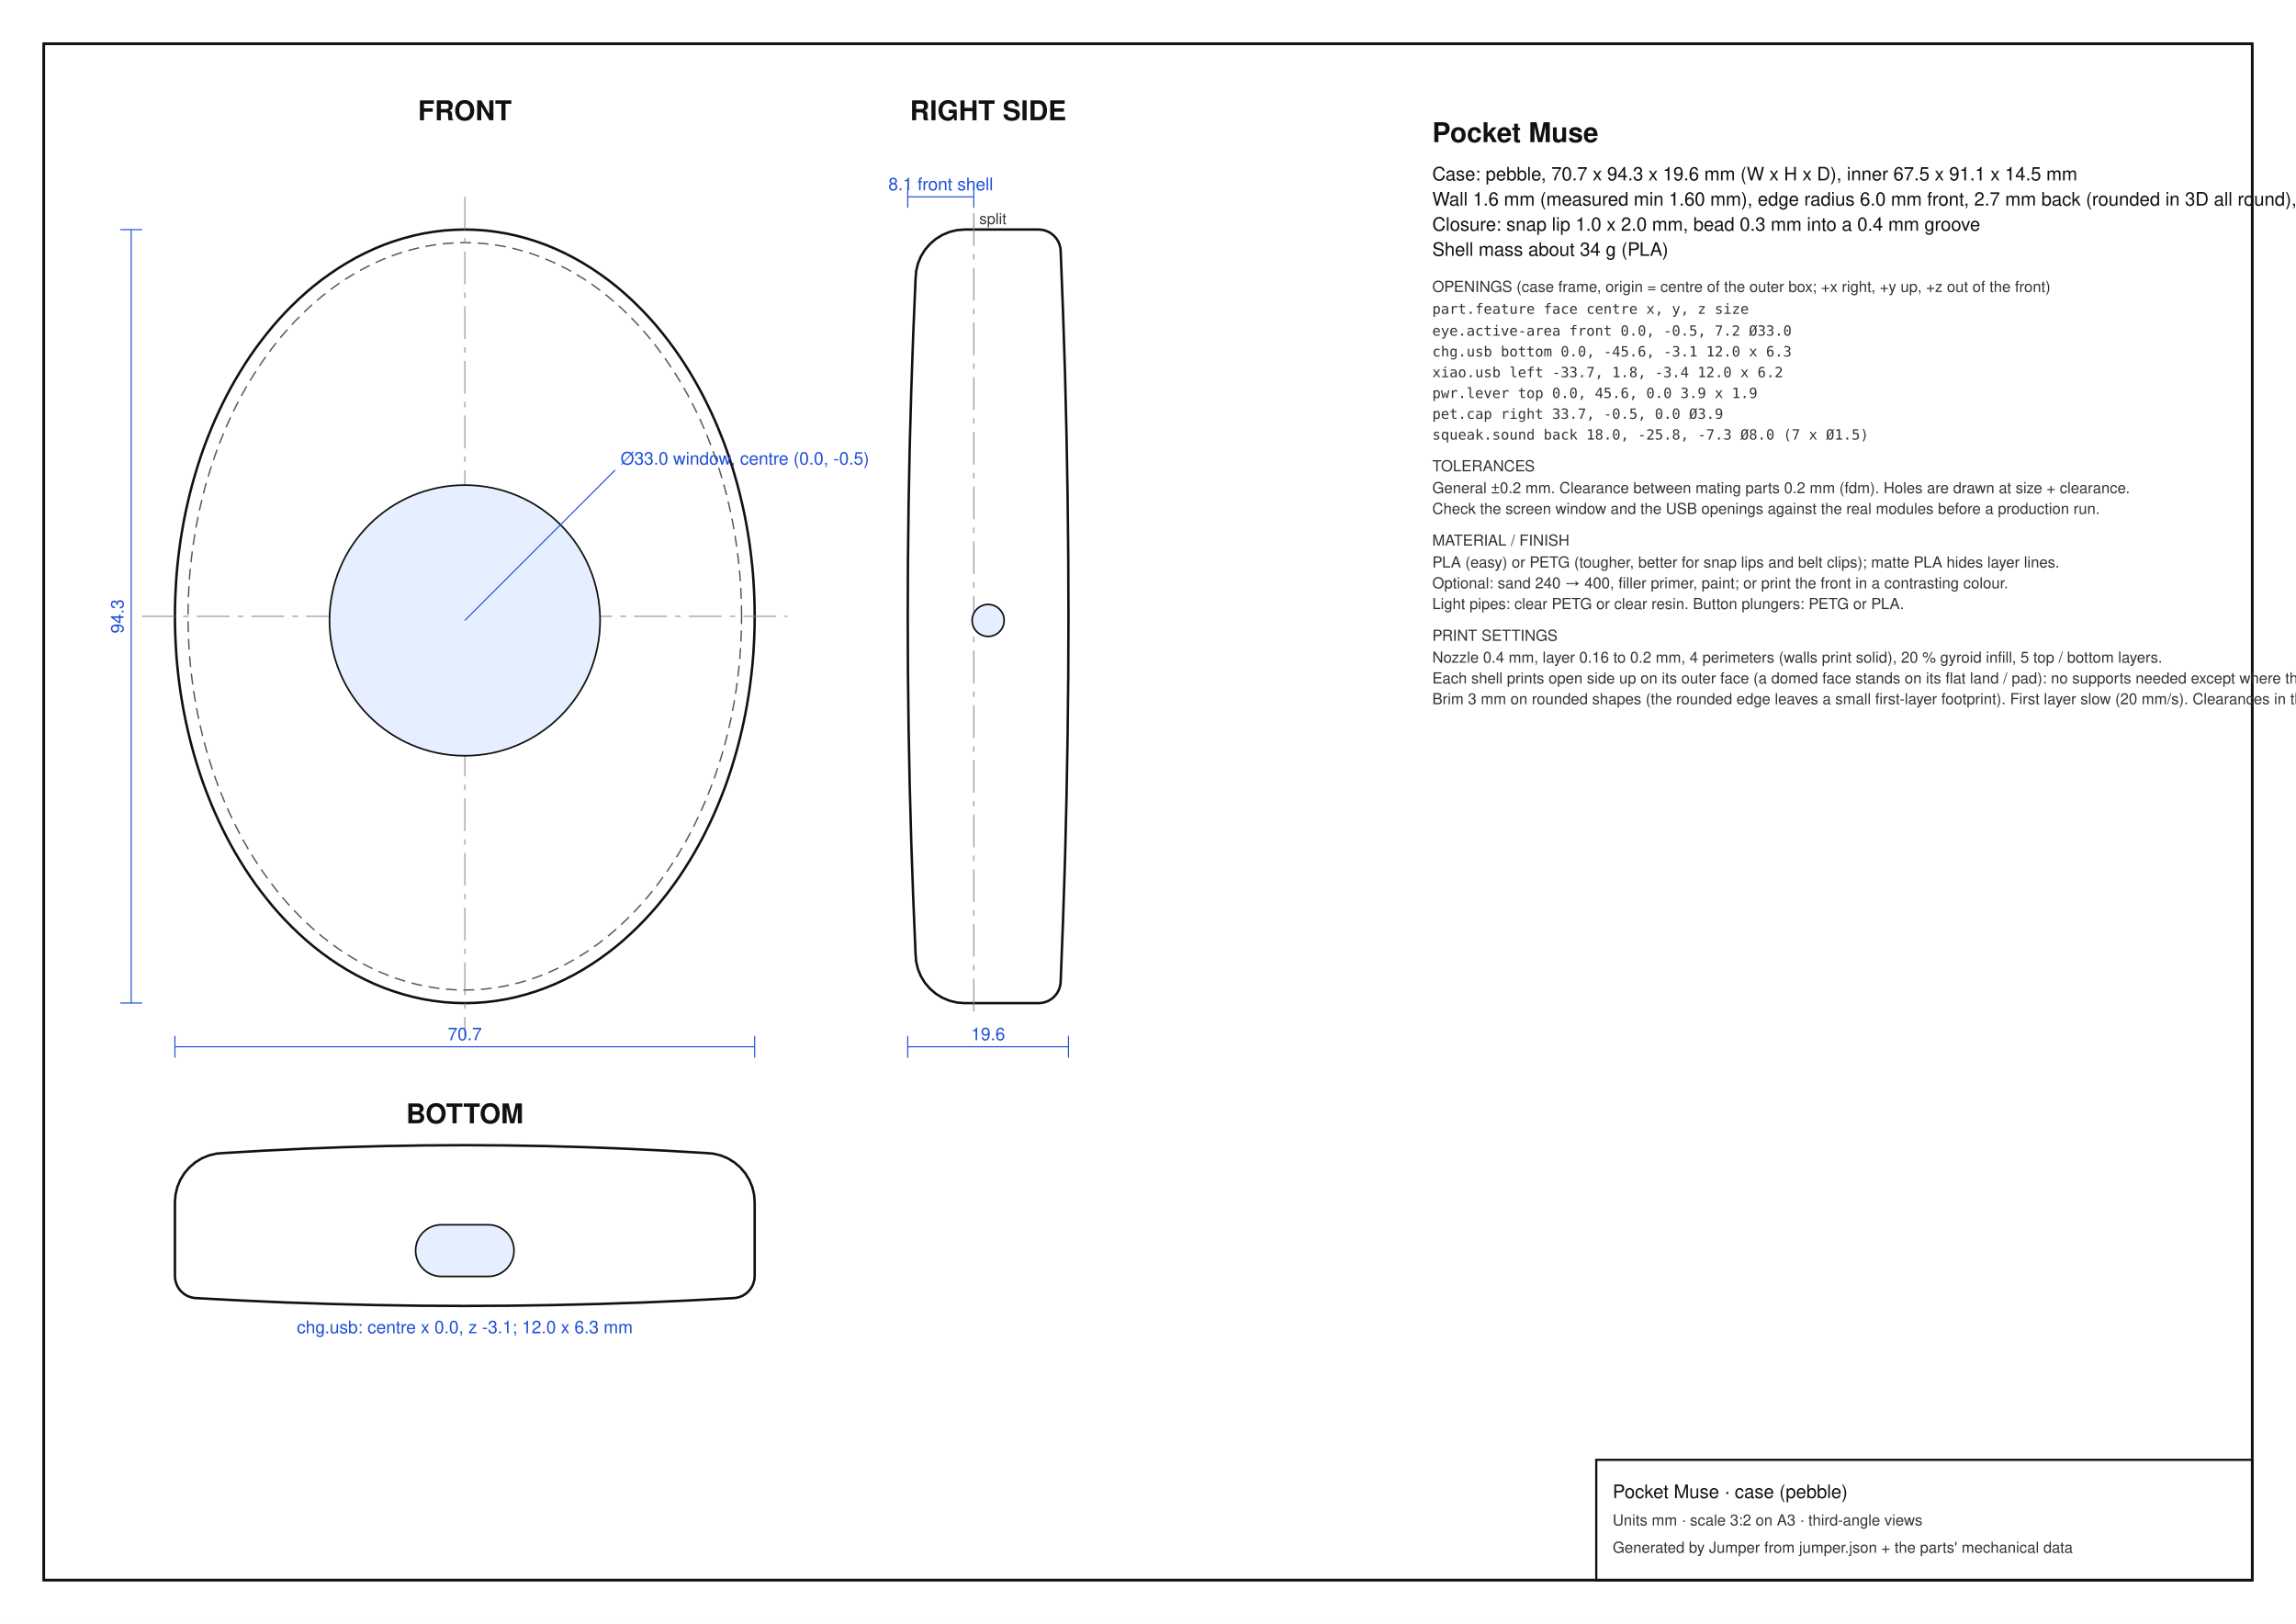
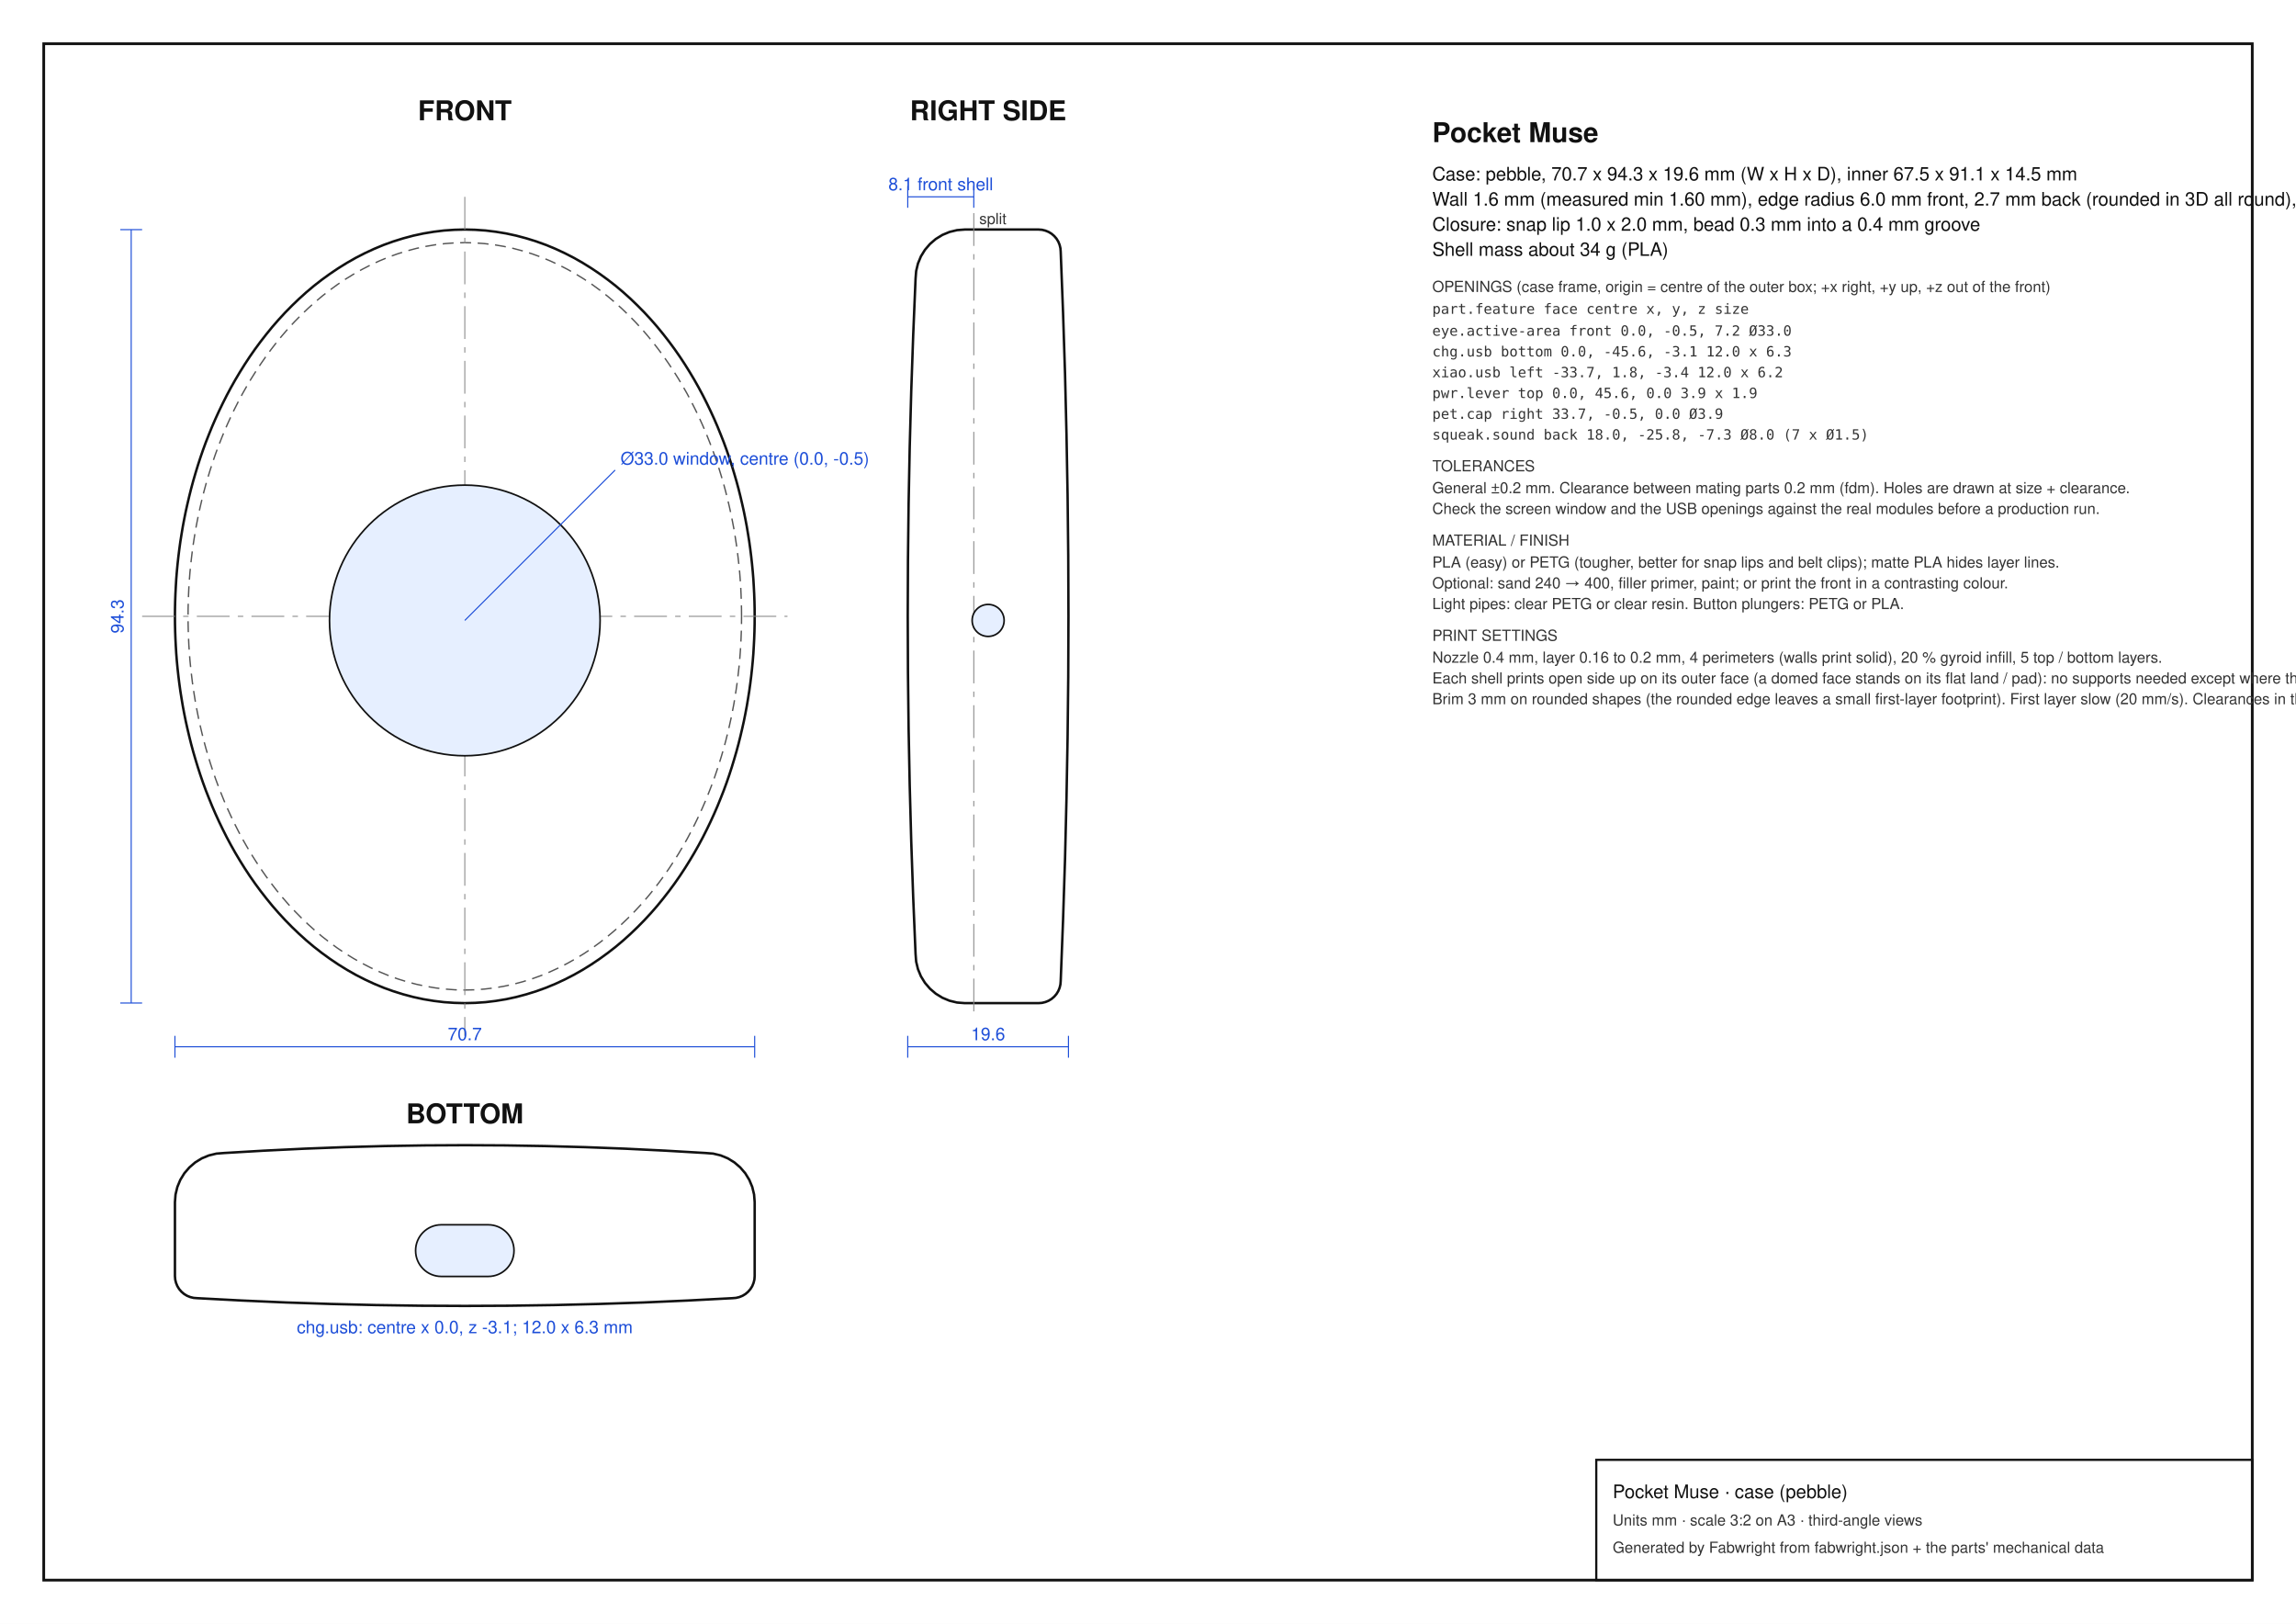
<svg xmlns="http://www.w3.org/2000/svg" width="420mm" height="297mm" viewBox="0 0 420 297" font-family="Helvetica, Arial, sans-serif">
  <rect x="0" y="0" width="420" height="297" fill="#fff" />
  <rect x="8" y="8" width="404" height="281" fill="none" stroke="#111" stroke-width="0.5" />
  <style>.o{fill:none;stroke:#111;stroke-width:0.45}.h{fill:none;stroke:#555;stroke-width:0.25;stroke-dasharray:2 1.2}.c{fill:none;stroke:#888;stroke-width:0.18;stroke-dasharray:6 1.5 1 1.5}.d{stroke:#1d4ed8;stroke-width:0.2;fill:none}.dt{fill:#1d4ed8;font-size:3.2px}.t{font-size:3.4px;fill:#111}.s{font-size:2.8px;fill:#333}.m{font-size:2.6px;fill:#333;font-family:Menlo,Consolas,monospace;white-space:pre}.b{font-size:5px;font-weight:bold;fill:#111}.op{fill:#e6efff;stroke:#111;stroke-width:0.3}</style>
  <text class="b" x="85.025" y="22" text-anchor="middle">FRONT</text>
  <polygon class="o" points="138.05,112.72 138.04,111.37 138.01,110.00 137.96,108.64 137.89,107.28 137.81,105.92 137.70,104.55 137.57,103.19 137.42,101.82 137.25,100.45 137.06,99.07 136.84,97.69 136.61,96.31 136.35,94.93 136.07,93.54 135.76,92.15 135.43,90.75 135.08,89.35 134.70,87.95 134.29,86.54 133.86,85.13 133.40,83.71 132.91,82.29 132.39,80.87 131.83,79.45 131.25,78.02 130.63,76.59 129.98,75.17 129.29,73.74 128.57,72.31 127.81,70.89 127.01,69.47 126.17,68.06 125.29,66.65 124.37,65.25 123.40,63.86 122.39,62.49 121.33,61.13 120.23,59.78 119.08,58.46 117.89,57.17 116.64,55.90 115.35,54.66 114.01,53.45 112.62,52.28 111.18,51.16 109.69,50.08 108.16,49.05 106.58,48.07 104.96,47.15 103.30,46.30 101.60,45.51 99.86,44.79 98.08,44.15 96.28,43.59 94.44,43.10 92.59,42.70 90.71,42.39 88.83,42.16 86.93,42.03 85.03,41.98 83.12,42.03 81.22,42.16 79.34,42.39 77.46,42.70 75.61,43.10 73.77,43.59 71.97,44.15 70.19,44.79 68.45,45.51 66.75,46.30 65.09,47.15 63.47,48.07 61.89,49.05 60.36,50.08 58.87,51.16 57.43,52.28 56.04,53.45 54.70,54.66 53.41,55.90 52.16,57.17 50.97,58.46 49.82,59.78 48.72,61.13 47.66,62.49 46.65,63.86 45.68,65.25 44.76,66.65 43.88,68.06 43.04,69.47 42.24,70.89 41.48,72.31 40.76,73.74 40.07,75.17 39.42,76.59 38.80,78.02 38.22,79.45 37.66,80.87 37.14,82.29 36.65,83.71 36.19,85.13 35.76,86.54 35.35,87.95 34.97,89.35 34.62,90.75 34.29,92.15 33.98,93.54 33.70,94.93 33.44,96.31 33.21,97.69 32.99,99.07 32.80,100.45 32.63,101.82 32.48,103.19 32.35,104.55 32.24,105.92 32.16,107.28 32.09,108.64 32.04,110.00 32.01,111.37 32.00,112.72 32.01,114.08 32.04,115.45 32.09,116.81 32.16,118.17 32.24,119.53 32.35,120.90 32.48,122.26 32.63,123.63 32.80,125.00 32.99,126.38 33.21,127.76 33.44,129.14 33.70,130.52 33.98,131.91 34.29,133.30 34.62,134.70 34.97,136.10 35.35,137.50 35.76,138.91 36.19,140.32 36.65,141.74 37.14,143.16 37.66,144.58 38.22,146.00 38.80,147.43 39.42,148.86 40.07,150.28 40.76,151.71 41.48,153.14 42.24,154.56 43.04,155.98 43.88,157.39 44.76,158.80 45.68,160.20 46.65,161.59 47.66,162.96 48.72,164.32 49.82,165.67 50.97,166.99 52.16,168.28 53.41,169.55 54.70,170.79 56.04,172.00 57.43,173.17 58.87,174.29 60.36,175.37 61.89,176.40 63.47,177.38 65.09,178.30 66.75,179.15 68.45,179.94 70.19,180.66 71.97,181.30 73.77,181.86 75.61,182.35 77.46,182.75 79.34,183.06 81.22,183.29 83.12,183.42 85.02,183.47 86.93,183.42 88.83,183.29 90.71,183.06 92.59,182.75 94.44,182.35 96.28,181.86 98.08,181.30 99.86,180.66 101.60,179.94 103.30,179.15 104.96,178.30 106.58,177.38 108.16,176.40 109.69,175.37 111.18,174.29 112.62,173.17 114.01,172.00 115.35,170.79 116.64,169.55 117.89,168.28 119.08,166.99 120.23,165.67 121.33,164.32 122.39,162.96 123.40,161.59 124.37,160.20 125.29,158.80 126.17,157.39 127.01,155.98 127.81,154.56 128.57,153.14 129.29,151.71 129.98,150.28 130.63,148.86 131.25,147.43 131.83,146.00 132.39,144.58 132.91,143.16 133.40,141.74 133.86,140.32 134.29,138.91 134.70,137.50 135.08,136.10 135.43,134.70 135.76,133.30 136.07,131.91 136.35,130.52 136.61,129.14 136.84,127.76 137.06,126.38 137.25,125.00 137.42,123.63 137.57,122.26 137.70,120.90 137.81,119.53 137.89,118.17 137.96,116.81 138.01,115.45 138.04,114.08" />
  <polygon class="h" points="135.65,112.72 135.64,111.40 135.61,110.07 135.56,108.75 135.50,107.42 135.41,106.09 135.31,104.76 135.18,103.43 135.03,102.10 134.87,100.76 134.68,99.42 134.47,98.08 134.25,96.73 133.99,95.38 133.72,94.03 133.42,92.68 133.10,91.32 132.76,89.96 132.39,88.59 131.99,87.22 131.57,85.85 131.12,84.48 130.65,83.10 130.14,81.72 129.60,80.34 129.04,78.95 128.44,77.57 127.81,76.19 127.14,74.80 126.44,73.42 125.71,72.04 124.93,70.67 124.12,69.30 123.27,67.95 122.38,66.60 121.45,65.26 120.47,63.93 119.46,62.62 118.40,61.33 117.30,60.06 116.15,58.82 114.95,57.60 113.72,56.42 112.43,55.26 111.11,54.15 109.73,53.07 108.32,52.04 106.86,51.06 105.36,50.14 103.82,49.27 102.25,48.46 100.63,47.71 98.99,47.03 97.31,46.42 95.61,45.89 93.88,45.43 92.14,45.06 90.37,44.76 88.60,44.55 86.81,44.42 85.03,44.38 83.24,44.42 81.45,44.55 79.68,44.76 77.91,45.06 76.17,45.43 74.44,45.89 72.74,46.42 71.06,47.03 69.42,47.71 67.80,48.46 66.23,49.27 64.69,50.14 63.19,51.06 61.73,52.04 60.32,53.07 58.94,54.15 57.62,55.26 56.33,56.42 55.10,57.60 53.90,58.82 52.75,60.06 51.65,61.33 50.59,62.62 49.58,63.93 48.60,65.26 47.67,66.60 46.78,67.95 45.93,69.30 45.12,70.67 44.34,72.04 43.61,73.42 42.91,74.80 42.24,76.19 41.61,77.57 41.01,78.95 40.45,80.34 39.91,81.72 39.40,83.10 38.93,84.48 38.48,85.85 38.06,87.22 37.66,88.59 37.29,89.96 36.95,91.32 36.63,92.68 36.33,94.03 36.06,95.38 35.80,96.73 35.58,98.08 35.37,99.42 35.18,100.76 35.02,102.10 34.87,103.43 34.74,104.76 34.64,106.09 34.55,107.42 34.49,108.75 34.44,110.07 34.41,111.40 34.40,112.72 34.41,114.05 34.44,115.38 34.49,116.70 34.55,118.03 34.64,119.36 34.74,120.69 34.87,122.02 35.02,123.35 35.18,124.69 35.37,126.03 35.58,127.37 35.80,128.72 36.06,130.07 36.33,131.42 36.63,132.77 36.95,134.13 37.29,135.49 37.66,136.86 38.06,138.23 38.48,139.60 38.93,140.97 39.40,142.35 39.91,143.73 40.45,145.11 41.01,146.50 41.61,147.88 42.24,149.26 42.91,150.65 43.61,152.03 44.34,153.41 45.12,154.78 45.93,156.15 46.78,157.50 47.67,158.85 48.60,160.19 49.58,161.52 50.59,162.83 51.65,164.12 52.75,165.39 53.90,166.63 55.10,167.85 56.33,169.03 57.62,170.19 58.94,171.30 60.32,172.38 61.73,173.41 63.19,174.39 64.69,175.31 66.23,176.18 67.80,176.99 69.42,177.74 71.06,178.42 72.74,179.03 74.44,179.56 76.17,180.02 77.91,180.39 79.68,180.69 81.45,180.90 83.24,181.03 85.02,181.07 86.81,181.03 88.60,180.90 90.37,180.69 92.14,180.39 93.88,180.02 95.61,179.56 97.31,179.03 98.99,178.42 100.63,177.74 102.25,176.99 103.82,176.18 105.36,175.31 106.86,174.39 108.32,173.41 109.73,172.38 111.11,171.30 112.43,170.19 113.72,169.03 114.95,167.85 116.15,166.63 117.30,165.39 118.40,164.12 119.46,162.83 120.47,161.52 121.45,160.19 122.38,158.85 123.27,157.50 124.12,156.15 124.93,154.78 125.71,153.41 126.44,152.03 127.14,150.65 127.81,149.26 128.44,147.88 129.04,146.50 129.60,145.11 130.14,143.73 130.65,142.35 131.12,140.97 131.57,139.60 131.99,138.23 132.39,136.86 132.76,135.49 133.10,134.13 133.42,132.77 133.72,131.42 133.99,130.07 134.25,128.72 134.47,127.37 134.68,126.03 134.87,124.69 135.03,123.35 135.18,122.02 135.31,120.69 135.41,119.36 135.50,118.03 135.56,116.70 135.61,115.38 135.64,114.05" />
  <line class="c" x1="26" y1="112.725" x2="144.05" y2="112.725" />
  <line class="c" x1="85.025" y1="36" x2="85.025" y2="189.45" />
  <circle class="op" cx="85.025" cy="113.475" r="24.75" />
  <line class="d" x1="32" y1="191.45" x2="138.05" y2="191.45" />
  <line class="d" x1="32" y1="189.45" x2="32" y2="193.45" />
  <line class="d" x1="138.05" y1="189.45" x2="138.05" y2="193.45" />
  <text class="dt" x="85.025" y="190.25" text-anchor="middle">70.7</text>
  <line class="d" x1="24" y1="42" x2="24" y2="183.45" />
  <line class="d" x1="22" y1="42" x2="26" y2="42" />
  <line class="d" x1="22" y1="183.45" x2="26" y2="183.45" />
  <text class="dt" x="22.6" y="112.725" text-anchor="middle" transform="rotate(-90 22.6 112.725)">94.3</text>
  <line class="d" x1="85.025" y1="113.475" x2="112.526" y2="85.974" />
  <text class="dt" x="113.526" y="84.974">Ø33.0 window, centre (0.0, -0.5)</text>
  <text class="b" x="180.75" y="22" text-anchor="middle">RIGHT SIDE</text>
  <path class="o" d="M176.48 183.47 L175.07 183.36 L173.70 183.03 L172.40 182.49 L171.19 181.75 L170.12 180.83 L169.20 179.76 L168.46 178.56 L167.92 177.25 L167.59 175.88 L167.48 174.47 L167.05 164.18 L166.69 153.89 L166.41 143.60 L166.21 133.31 L166.09 123.02 L166.05 112.72 L166.09 102.43 L166.21 92.14 L166.41 81.85 L166.69 71.56 L167.05 61.27 L167.48 50.98 L167.59 49.57 L167.92 48.20 L168.46 46.89 L169.20 45.69 L170.12 44.62 L171.19 43.70 L172.40 42.96 L173.70 42.42 L175.07 42.09 L176.48 41.98 L189.98 41.98 L190.62 42.03 L191.23 42.18 L191.82 42.42 L192.36 42.75 L192.85 43.17 L193.26 43.65 L193.59 44.19 L193.83 44.78 L193.98 45.40 L194.03 46.03 L194.46 57.15 L194.82 68.26 L195.09 79.38 L195.29 90.49 L195.41 101.61 L195.45 112.72 L195.41 123.84 L195.29 134.96 L195.09 146.07 L194.82 157.19 L194.46 168.30 L194.03 179.42 L193.98 180.05 L193.83 180.67 L193.59 181.26 L193.26 181.80 L192.85 182.28 L192.36 182.70 L191.82 183.03 L191.23 183.27 L190.62 183.42 L189.98 183.47 Z" />
  <line class="c" x1="178.132" y1="38.98" x2="178.132" y2="186.47" />
  <text class="s" x="179.132" y="40.98">split</text>
  <circle class="op" cx="180.757" cy="113.475" r="2.925" />
  <line class="d" x1="166.05" y1="191.45" x2="195.45" y2="191.45" />
  <line class="d" x1="166.05" y1="189.45" x2="166.05" y2="193.45" />
  <line class="d" x1="195.45" y1="189.45" x2="195.45" y2="193.45" />
  <text class="dt" x="180.75" y="190.25" text-anchor="middle">19.6</text>
  <line class="d" x1="166.053" y1="36" x2="178.132" y2="36" />
  <line class="d" x1="166.053" y1="34" x2="166.053" y2="38" />
  <line class="d" x1="178.132" y1="34" x2="178.132" y2="38" />
  <text class="dt" x="172.093" y="34.8" text-anchor="middle">8.1 front shell</text>
  <text class="b" x="85.025" y="205.45" text-anchor="middle">BOTTOM</text>
  <path class="o" d="M32.00 219.88 L32.11 218.47 L32.44 217.10 L32.98 215.80 L33.72 214.59 L34.64 213.52 L35.71 212.60 L36.91 211.86 L38.22 211.32 L39.59 210.99 L41.00 210.88 L48.34 210.45 L55.67 210.09 L63.01 209.81 L70.35 209.61 L77.69 209.49 L85.03 209.45 L92.36 209.49 L99.70 209.61 L107.04 209.81 L114.38 210.09 L121.71 210.45 L129.05 210.88 L130.46 210.99 L131.83 211.32 L133.14 211.86 L134.34 212.60 L135.41 213.52 L136.33 214.59 L137.07 215.80 L137.61 217.10 L137.94 218.47 L138.05 219.88 L138.05 233.38 L138.00 234.02 L137.85 234.63 L137.61 235.22 L137.28 235.76 L136.86 236.25 L136.38 236.66 L135.84 236.99 L135.25 237.23 L134.63 237.38 L134.00 237.43 L125.84 237.86 L117.68 238.22 L109.51 238.49 L101.35 238.69 L93.19 238.81 L85.03 238.85 L76.86 238.81 L68.70 238.69 L60.54 238.49 L52.37 238.22 L44.21 237.86 L36.05 237.43 L35.42 237.38 L34.80 237.23 L34.21 236.99 L33.67 236.66 L33.19 236.25 L32.77 235.76 L32.44 235.22 L32.20 234.63 L32.05 234.02 L32.00 233.38 Z" />
  <rect class="op" x="76.025" y="224.007" width="18" height="9.45" rx="4.71" />
  <text class="dt" x="85.025" y="243.85" text-anchor="middle">chg.usb: centre x 0.0, z -3.1; 12.0 x 6.3 mm</text>
  <text class="b" x="262" y="26">Pocket Muse</text>
  <text class="t" x="262" y="33">Case: pebble, 70.7 x 94.3 x 19.6 mm (W x H x D), inner 67.5 x 91.1 x 14.5 mm</text>
  <text class="t" x="262" y="37.6">Wall 1.6 mm (measured min 1.60 mm), edge radius 6.0 mm front, 2.7 mm back (rounded in 3D all round), faces domed 1.0 / 0.9 mm, split 8.1 mm from the front</text>
  <text class="t" x="262" y="42.2">Closure: snap lip 1.0 x 2.0 mm, bead 0.3 mm into a 0.4 mm groove</text>
  <text class="t" x="262" y="46.8">Shell mass about 34 g (PLA)</text>
  <text class="s" x="262" y="53.4">OPENINGS (case frame, origin = centre of the outer box; +x right, +y up, +z out of the front)</text>
  <text class="m" x="262" y="57.4">part.feature            face     centre x, y, z          size</text>
  <text class="m" x="262" y="61.4">eye.active-area         front    0.0, -0.5, 7.2          Ø33.0</text>
  <text class="m" x="262" y="65.2">chg.usb                 bottom   0.0, -45.6, -3.1        12.0 x 6.3</text>
  <text class="m" x="262" y="69">xiao.usb                left     -33.7, 1.8, -3.4        12.0 x 6.2</text>
  <text class="m" x="262" y="72.8">pwr.lever               top      0.0, 45.6, 0.0          3.9 x 1.9</text>
  <text class="m" x="262" y="76.6">pet.cap                 right    33.7, -0.5, 0.0         Ø3.9</text>
  <text class="m" x="262" y="80.4">squeak.sound            back     18.0, -25.8, -7.3       Ø8.0 (7 x Ø1.5)</text>
  <text class="s" x="262" y="86.2">TOLERANCES</text>
  <text class="s" x="262" y="90.2">General ±0.2 mm. Clearance between mating parts 0.2 mm (fdm). Holes are drawn at size + clearance.</text>
  <text class="s" x="262" y="94">Check the screen window and the USB openings against the real modules before a production run.</text>
  <text class="s" x="262" y="99.8">MATERIAL / FINISH</text>
  <text class="s" x="262" y="103.8">PLA (easy) or PETG (tougher, better for snap lips and belt clips); matte PLA hides layer lines.</text>
  <text class="s" x="262" y="107.6">Optional: sand 240 → 400, filler primer, paint; or print the front in a contrasting colour.</text>
  <text class="s" x="262" y="111.4">Light pipes: clear PETG or clear resin. Button plungers: PETG or PLA.</text>
  <text class="s" x="262" y="117.2">PRINT SETTINGS</text>
  <text class="s" x="262" y="121.2">Nozzle 0.4 mm, layer 0.16 to 0.2 mm, 4 perimeters (walls print solid), 20 % gyroid infill, 5 top / bottom layers.</text>
  <text class="s" x="262" y="125">Each shell prints open side up on its outer face (a domed face stands on its flat land / pad): no supports needed except where this file says.</text>
  <text class="s" x="262" y="128.8">Brim 3 mm on rounded shapes (the rounded edge leaves a small first-layer footprint). First layer slow (20 mm/s). Clearances in this file: 0.2 mm.</text>
  <rect x="292" y="267" width="120" height="22" fill="none" stroke="#111" stroke-width="0.4" />
  <text class="t" x="295" y="274">Pocket Muse · case (pebble)</text>
  <text class="s" x="295" y="279">Units mm · scale 3:2 on A3 · third-angle views</text>
-   <text class="s" x="295" y="284">Generated by Jumper from jumper.json + the parts' mechanical data</text>
+   <text class="s" x="295" y="284">Generated by Fabwright from fabwright.json + the parts' mechanical data</text>
</svg>
